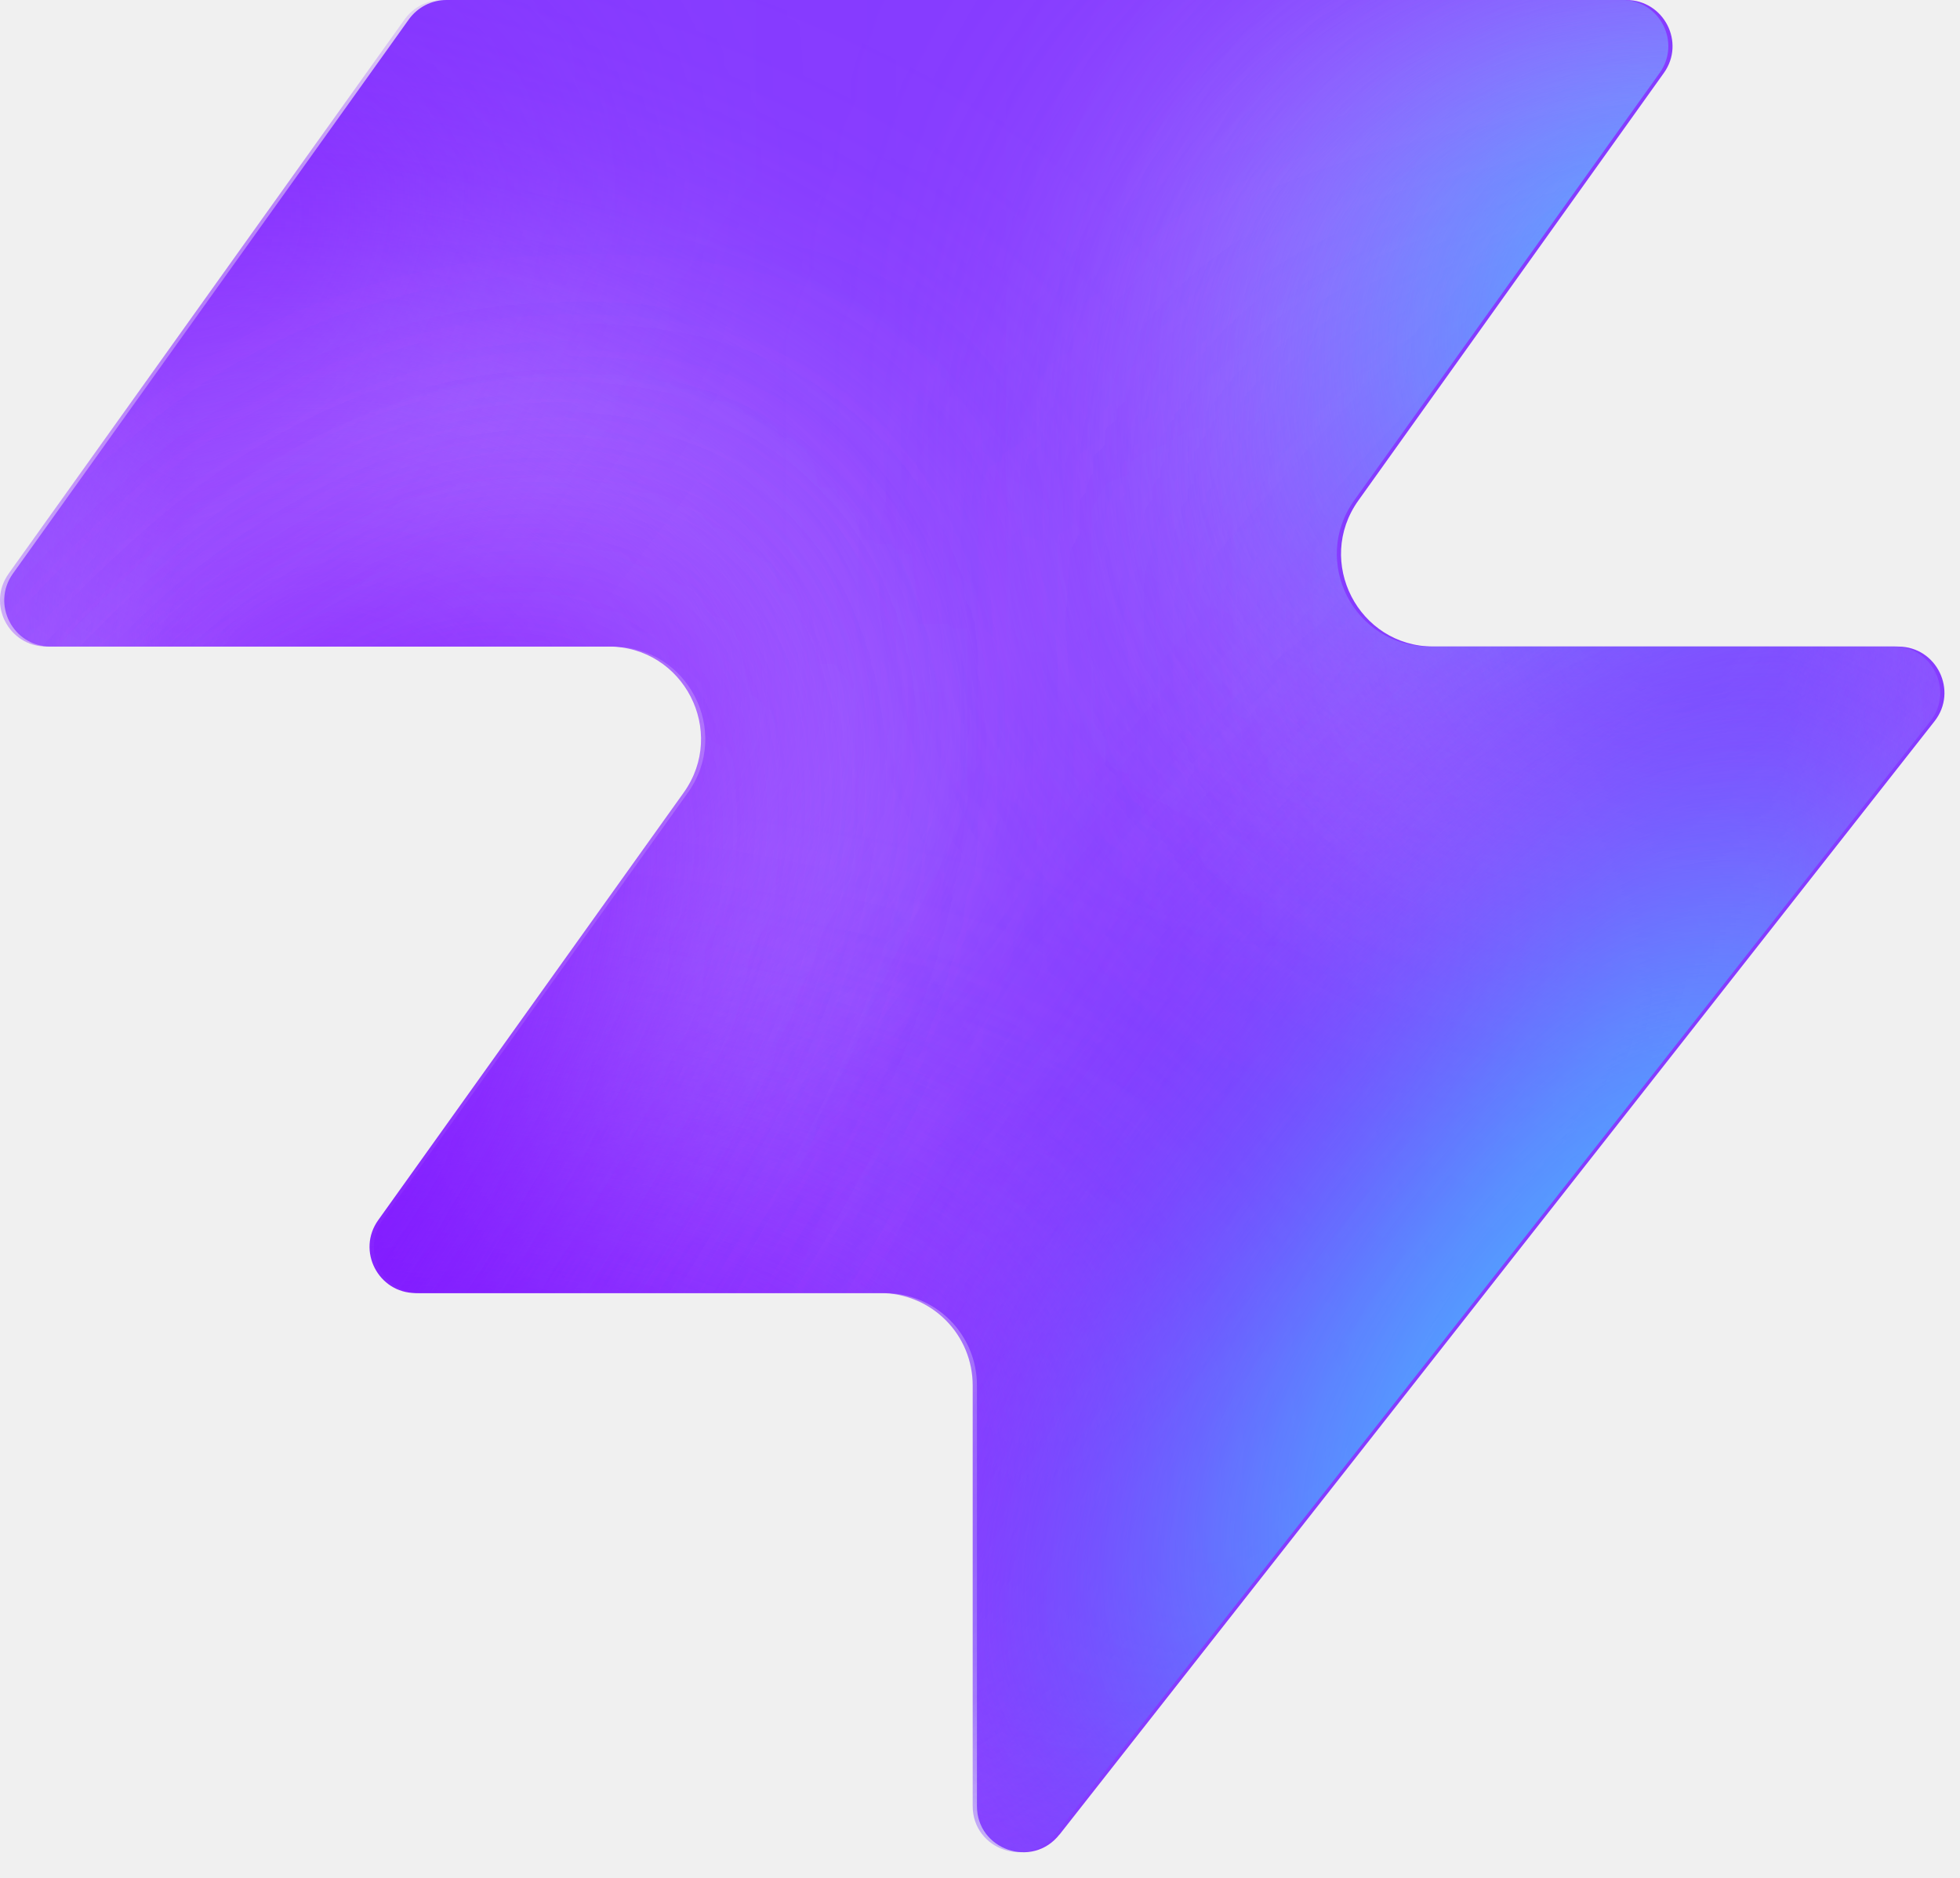
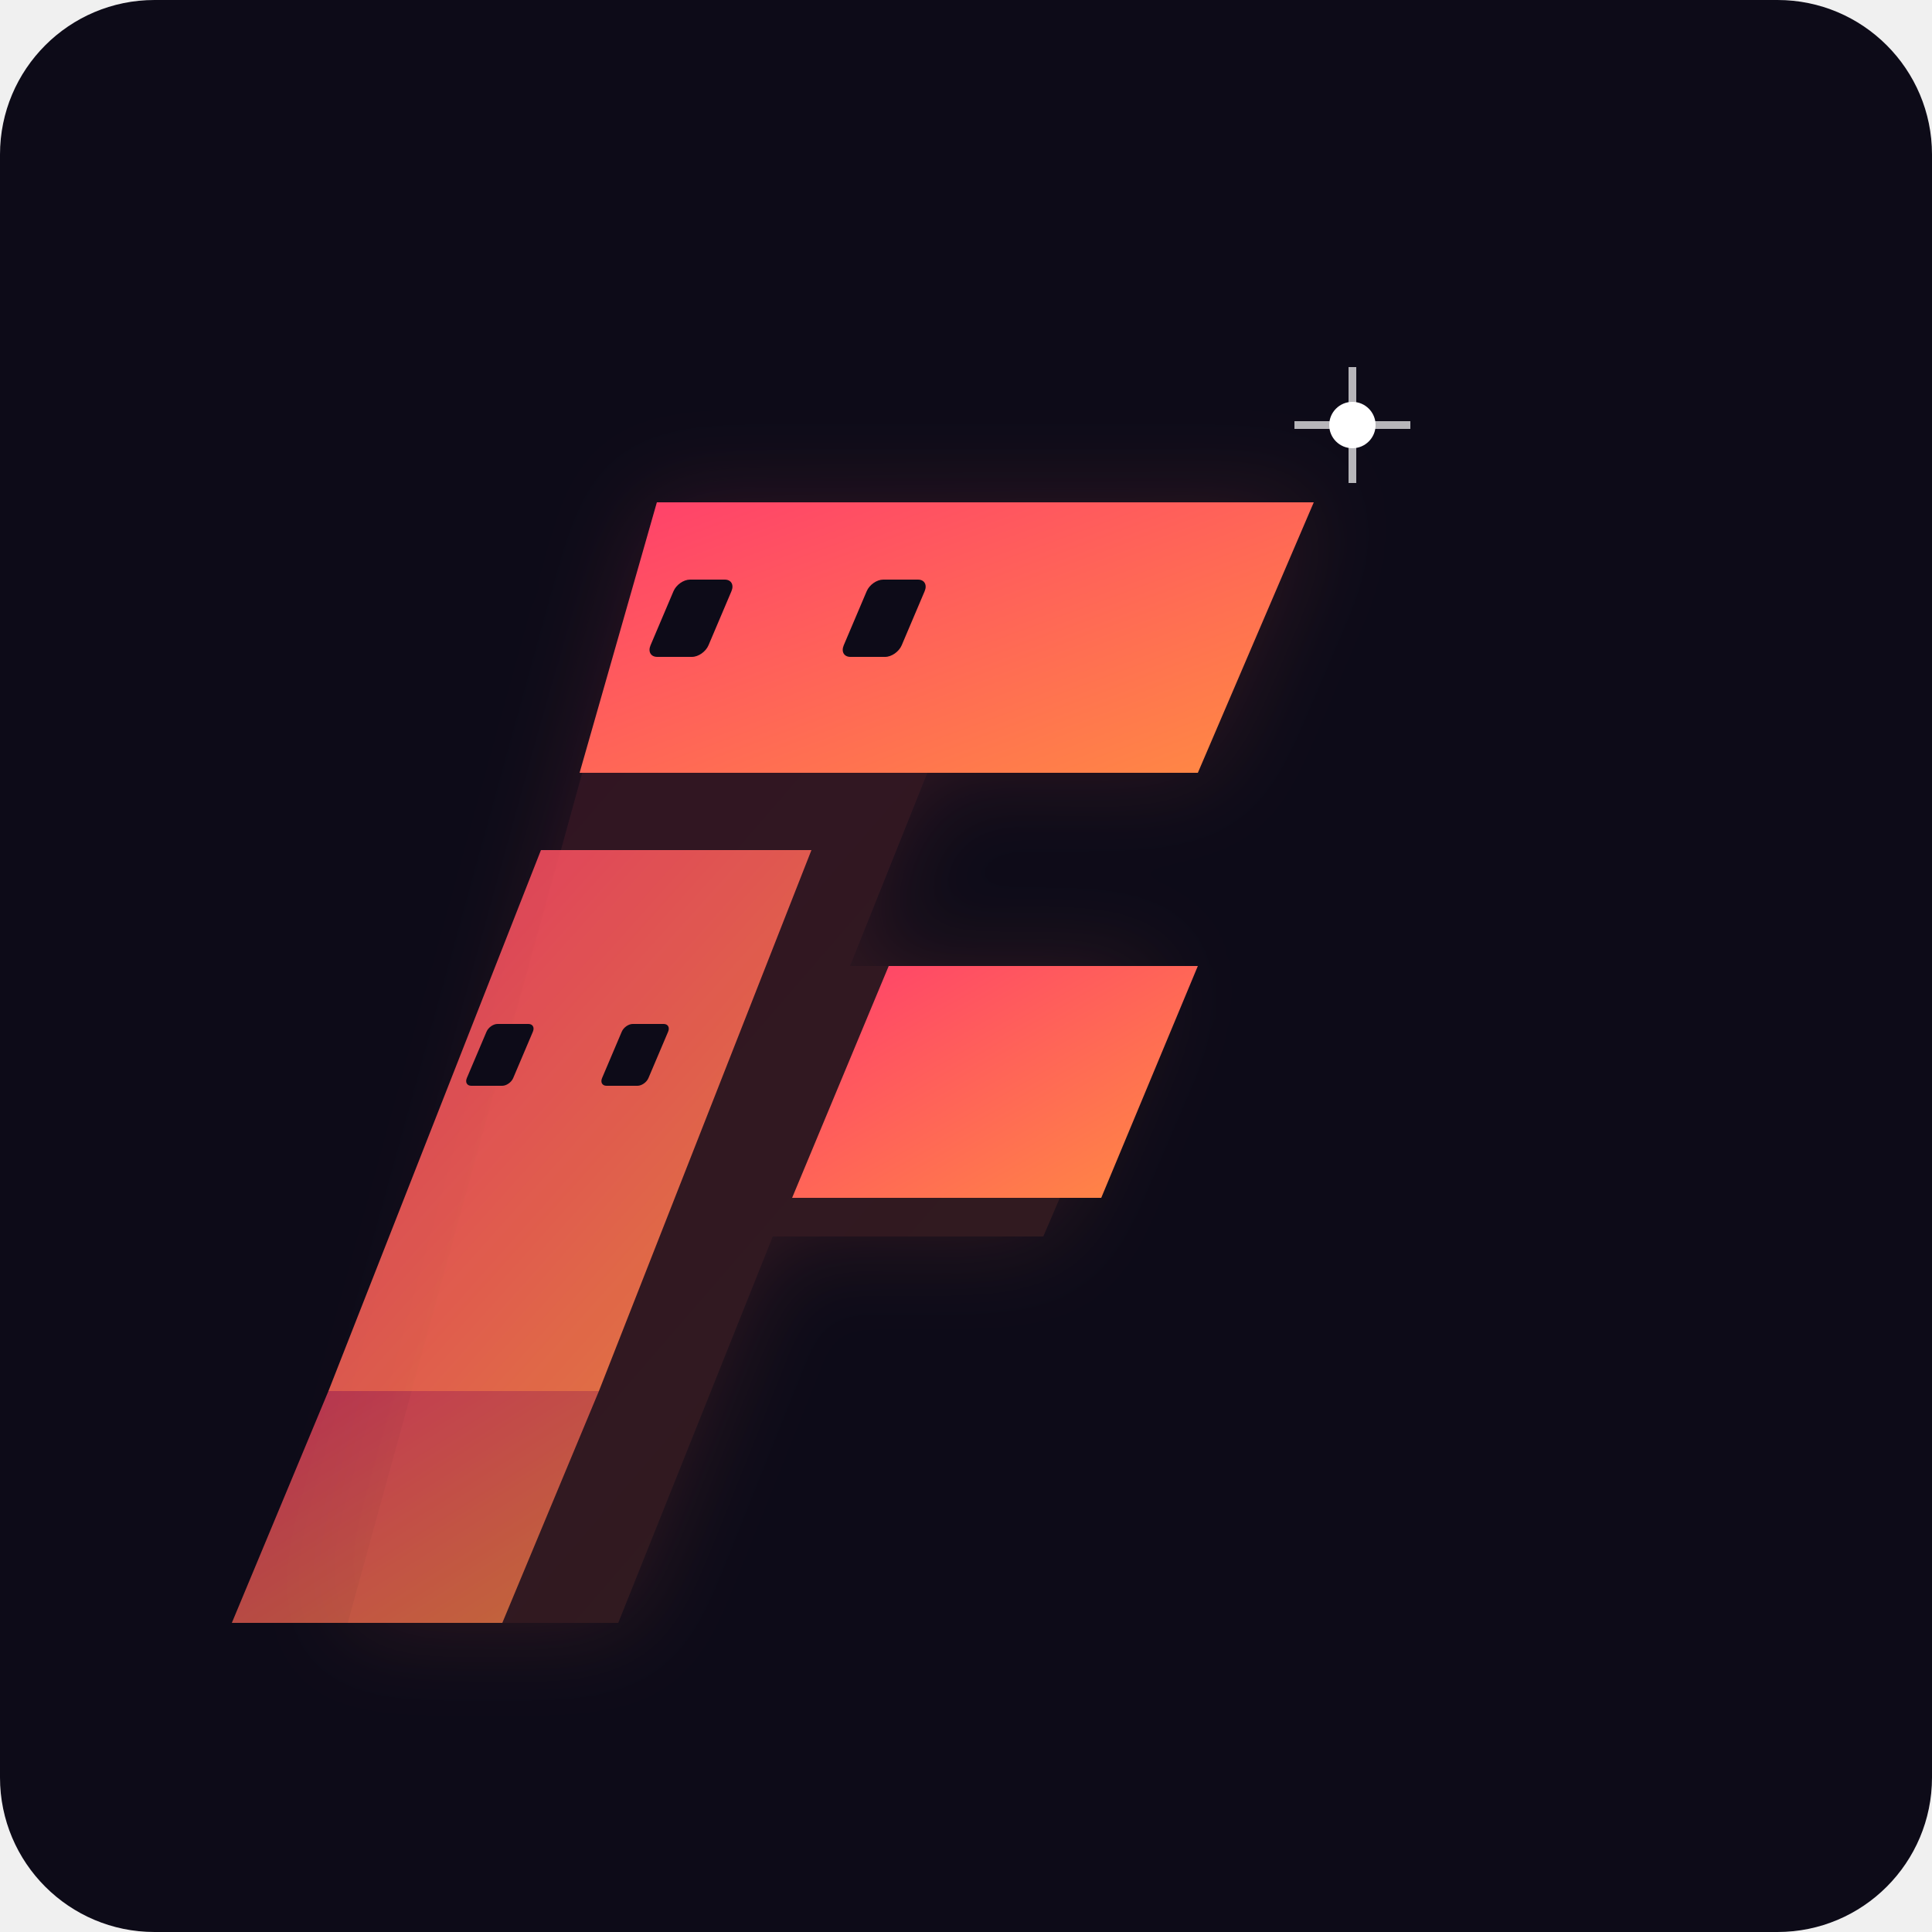
- <svg xmlns="http://www.w3.org/2000/svg" width="48" height="46" fill="none" viewBox="0 0 48 46">
-   <path fill="#863bff" d="M25.946 44.938c-.664.845-2.021.375-2.021-.698V33.937a2.26 2.26 0 0 0-2.262-2.262H10.287c-.92 0-1.456-1.04-.92-1.788l7.48-10.471c1.07-1.497 0-3.578-1.842-3.578H1.237c-.92 0-1.456-1.04-.92-1.788L10.013.474c.214-.297.556-.474.92-.474h28.894c.92 0 1.456 1.04.92 1.788l-7.48 10.471c-1.07 1.498 0 3.579 1.842 3.579h11.377c.943 0 1.473 1.088.89 1.83L25.947 44.94z" style="fill:#863bff;fill:color(display-p3 .525 .23 1);fill-opacity:1" />
-   <mask id="a" width="48" height="46" x="0" y="0" maskUnits="userSpaceOnUse" style="mask-type:alpha">
-     <path fill="#000" d="M25.842 44.938c-.664.844-2.021.375-2.021-.698V33.937a2.26 2.26 0 0 0-2.262-2.262H10.183c-.92 0-1.456-1.04-.92-1.788l7.48-10.471c1.07-1.498 0-3.579-1.842-3.579H1.133c-.92 0-1.456-1.04-.92-1.787L9.91.473c.214-.297.556-.474.92-.474h28.894c.92 0 1.456 1.04.92 1.788l-7.48 10.471c-1.07 1.498 0 3.578 1.842 3.578h11.377c.943 0 1.473 1.088.89 1.832L25.843 44.94z" style="fill:#000;fill-opacity:1" />
-   </mask>
-   <g mask="url(#a)">
-     <g filter="url(#b)">
-       <ellipse cx="5.508" cy="14.704" fill="#ede6ff" rx="5.508" ry="14.704" style="fill:#ede6ff;fill:color(display-p3 .927 .903 1);fill-opacity:1" transform="matrix(.00324 1 1 -.00324 -4.47 31.516)" />
-     </g>
-     <g filter="url(#c)">
-       <ellipse cx="10.399" cy="29.851" fill="#ede6ff" rx="10.399" ry="29.851" style="fill:#ede6ff;fill:color(display-p3 .927 .903 1);fill-opacity:1" transform="matrix(.00324 1 1 -.00324 -39.328 7.883)" />
-     </g>
-     <g filter="url(#d)">
-       <ellipse cx="5.508" cy="30.487" fill="#7e14ff" rx="5.508" ry="30.487" style="fill:#7e14ff;fill:color(display-p3 .492 .077 1);fill-opacity:1" transform="rotate(89.814 -25.913 -14.639)scale(1 -1)" />
-     </g>
-     <g filter="url(#e)">
-       <ellipse cx="5.508" cy="30.599" fill="#7e14ff" rx="5.508" ry="30.599" style="fill:#7e14ff;fill:color(display-p3 .492 .077 1);fill-opacity:1" transform="rotate(89.814 -32.644 -3.334)scale(1 -1)" />
-     </g>
-     <g filter="url(#f)">
-       <ellipse cx="5.508" cy="30.599" fill="#7e14ff" rx="5.508" ry="30.599" style="fill:#7e14ff;fill:color(display-p3 .492 .077 1);fill-opacity:1" transform="matrix(.00324 1 1 -.00324 -34.34 30.47)" />
-     </g>
-     <g filter="url(#g)">
-       <ellipse cx="14.072" cy="22.078" fill="#ede6ff" rx="14.072" ry="22.078" style="fill:#ede6ff;fill:color(display-p3 .927 .903 1);fill-opacity:1" transform="rotate(93.35 24.506 48.493)scale(-1 1)" />
-     </g>
-     <g filter="url(#h)">
-       <ellipse cx="3.47" cy="21.501" fill="#7e14ff" rx="3.47" ry="21.501" style="fill:#7e14ff;fill:color(display-p3 .492 .077 1);fill-opacity:1" transform="rotate(89.009 28.708 47.59)scale(-1 1)" />
-     </g>
-     <g filter="url(#i)">
-       <ellipse cx="3.47" cy="21.501" fill="#7e14ff" rx="3.47" ry="21.501" style="fill:#7e14ff;fill:color(display-p3 .492 .077 1);fill-opacity:1" transform="rotate(89.009 28.708 47.59)scale(-1 1)" />
-     </g>
-     <g filter="url(#j)">
-       <ellipse cx=".387" cy="8.972" fill="#7e14ff" rx="4.407" ry="29.108" style="fill:#7e14ff;fill:color(display-p3 .492 .077 1);fill-opacity:1" transform="rotate(39.51 .387 8.972)" />
-     </g>
-     <g filter="url(#k)">
-       <ellipse cx="47.523" cy="-6.092" fill="#7e14ff" rx="4.407" ry="29.108" style="fill:#7e14ff;fill:color(display-p3 .492 .077 1);fill-opacity:1" transform="rotate(37.892 47.523 -6.092)" />
-     </g>
-     <g filter="url(#l)">
-       <ellipse cx="41.412" cy="6.333" fill="#47bfff" rx="5.971" ry="9.665" style="fill:#47bfff;fill:color(display-p3 .28 .748 1);fill-opacity:1" transform="rotate(37.892 41.412 6.333)" />
-     </g>
-     <g filter="url(#m)">
-       <ellipse cx="-1.879" cy="38.332" fill="#7e14ff" rx="4.407" ry="29.108" style="fill:#7e14ff;fill:color(display-p3 .492 .077 1);fill-opacity:1" transform="rotate(37.892 -1.88 38.332)" />
-     </g>
-     <g filter="url(#n)">
-       <ellipse cx="-1.879" cy="38.332" fill="#7e14ff" rx="4.407" ry="29.108" style="fill:#7e14ff;fill:color(display-p3 .492 .077 1);fill-opacity:1" transform="rotate(37.892 -1.88 38.332)" />
-     </g>
-     <g filter="url(#o)">
-       <ellipse cx="35.651" cy="29.907" fill="#7e14ff" rx="4.407" ry="29.108" style="fill:#7e14ff;fill:color(display-p3 .492 .077 1);fill-opacity:1" transform="rotate(37.892 35.651 29.907)" />
-     </g>
-     <g filter="url(#p)">
-       <ellipse cx="38.418" cy="32.4" fill="#47bfff" rx="5.971" ry="15.297" style="fill:#47bfff;fill:color(display-p3 .28 .748 1);fill-opacity:1" transform="rotate(37.892 38.418 32.4)" />
-     </g>
-   </g>
+ <svg xmlns="http://www.w3.org/2000/svg" viewBox="0 0 500 500" width="100%" height="100%">
  <defs>
-     <filter id="b" width="60.045" height="41.654" x="-19.77" y="16.149" color-interpolation-filters="sRGB" filterUnits="userSpaceOnUse">
-       <feFlood flood-opacity="0" result="BackgroundImageFix" />
-       <feBlend in="SourceGraphic" in2="BackgroundImageFix" result="shape" />
-       <feGaussianBlur result="effect1_foregroundBlur_2002_17158" stdDeviation="7.659" />
-     </filter>
-     <filter id="c" width="90.34" height="51.437" x="-54.613" y="-7.533" color-interpolation-filters="sRGB" filterUnits="userSpaceOnUse">
-       <feFlood flood-opacity="0" result="BackgroundImageFix" />
-       <feBlend in="SourceGraphic" in2="BackgroundImageFix" result="shape" />
-       <feGaussianBlur result="effect1_foregroundBlur_2002_17158" stdDeviation="7.659" />
-     </filter>
-     <filter id="d" width="79.355" height="29.4" x="-49.64" y="2.03" color-interpolation-filters="sRGB" filterUnits="userSpaceOnUse">
-       <feFlood flood-opacity="0" result="BackgroundImageFix" />
-       <feBlend in="SourceGraphic" in2="BackgroundImageFix" result="shape" />
-       <feGaussianBlur result="effect1_foregroundBlur_2002_17158" stdDeviation="4.596" />
-     </filter>
-     <filter id="e" width="79.579" height="29.4" x="-45.045" y="20.029" color-interpolation-filters="sRGB" filterUnits="userSpaceOnUse">
-       <feFlood flood-opacity="0" result="BackgroundImageFix" />
-       <feBlend in="SourceGraphic" in2="BackgroundImageFix" result="shape" />
-       <feGaussianBlur result="effect1_foregroundBlur_2002_17158" stdDeviation="4.596" />
-     </filter>
-     <filter id="f" width="79.579" height="29.4" x="-43.513" y="21.178" color-interpolation-filters="sRGB" filterUnits="userSpaceOnUse">
-       <feFlood flood-opacity="0" result="BackgroundImageFix" />
-       <feBlend in="SourceGraphic" in2="BackgroundImageFix" result="shape" />
-       <feGaussianBlur result="effect1_foregroundBlur_2002_17158" stdDeviation="4.596" />
-     </filter>
-     <filter id="g" width="74.749" height="58.852" x="15.756" y="-17.901" color-interpolation-filters="sRGB" filterUnits="userSpaceOnUse">
-       <feFlood flood-opacity="0" result="BackgroundImageFix" />
-       <feBlend in="SourceGraphic" in2="BackgroundImageFix" result="shape" />
-       <feGaussianBlur result="effect1_foregroundBlur_2002_17158" stdDeviation="7.659" />
-     </filter>
-     <filter id="h" width="61.377" height="25.362" x="23.548" y="2.284" color-interpolation-filters="sRGB" filterUnits="userSpaceOnUse">
-       <feFlood flood-opacity="0" result="BackgroundImageFix" />
-       <feBlend in="SourceGraphic" in2="BackgroundImageFix" result="shape" />
-       <feGaussianBlur result="effect1_foregroundBlur_2002_17158" stdDeviation="4.596" />
-     </filter>
-     <filter id="i" width="61.377" height="25.362" x="23.548" y="2.284" color-interpolation-filters="sRGB" filterUnits="userSpaceOnUse">
-       <feFlood flood-opacity="0" result="BackgroundImageFix" />
-       <feBlend in="SourceGraphic" in2="BackgroundImageFix" result="shape" />
-       <feGaussianBlur result="effect1_foregroundBlur_2002_17158" stdDeviation="4.596" />
-     </filter>
-     <filter id="j" width="56.045" height="63.649" x="-27.636" y="-22.853" color-interpolation-filters="sRGB" filterUnits="userSpaceOnUse">
-       <feFlood flood-opacity="0" result="BackgroundImageFix" />
-       <feBlend in="SourceGraphic" in2="BackgroundImageFix" result="shape" />
-       <feGaussianBlur result="effect1_foregroundBlur_2002_17158" stdDeviation="4.596" />
-     </filter>
-     <filter id="k" width="54.814" height="64.646" x="20.116" y="-38.415" color-interpolation-filters="sRGB" filterUnits="userSpaceOnUse">
-       <feFlood flood-opacity="0" result="BackgroundImageFix" />
-       <feBlend in="SourceGraphic" in2="BackgroundImageFix" result="shape" />
-       <feGaussianBlur result="effect1_foregroundBlur_2002_17158" stdDeviation="4.596" />
-     </filter>
-     <filter id="l" width="33.541" height="35.313" x="24.641" y="-11.323" color-interpolation-filters="sRGB" filterUnits="userSpaceOnUse">
-       <feFlood flood-opacity="0" result="BackgroundImageFix" />
-       <feBlend in="SourceGraphic" in2="BackgroundImageFix" result="shape" />
-       <feGaussianBlur result="effect1_foregroundBlur_2002_17158" stdDeviation="4.596" />
-     </filter>
-     <filter id="m" width="54.814" height="64.646" x="-29.286" y="6.009" color-interpolation-filters="sRGB" filterUnits="userSpaceOnUse">
-       <feFlood flood-opacity="0" result="BackgroundImageFix" />
-       <feBlend in="SourceGraphic" in2="BackgroundImageFix" result="shape" />
-       <feGaussianBlur result="effect1_foregroundBlur_2002_17158" stdDeviation="4.596" />
-     </filter>
-     <filter id="n" width="54.814" height="64.646" x="-29.286" y="6.009" color-interpolation-filters="sRGB" filterUnits="userSpaceOnUse">
-       <feFlood flood-opacity="0" result="BackgroundImageFix" />
-       <feBlend in="SourceGraphic" in2="BackgroundImageFix" result="shape" />
-       <feGaussianBlur result="effect1_foregroundBlur_2002_17158" stdDeviation="4.596" />
-     </filter>
-     <filter id="o" width="54.814" height="64.646" x="8.244" y="-2.416" color-interpolation-filters="sRGB" filterUnits="userSpaceOnUse">
-       <feFlood flood-opacity="0" result="BackgroundImageFix" />
-       <feBlend in="SourceGraphic" in2="BackgroundImageFix" result="shape" />
-       <feGaussianBlur result="effect1_foregroundBlur_2002_17158" stdDeviation="4.596" />
-     </filter>
-     <filter id="p" width="39.409" height="43.623" x="18.713" y="10.588" color-interpolation-filters="sRGB" filterUnits="userSpaceOnUse">
-       <feFlood flood-opacity="0" result="BackgroundImageFix" />
-       <feBlend in="SourceGraphic" in2="BackgroundImageFix" result="shape" />
-       <feGaussianBlur result="effect1_foregroundBlur_2002_17158" stdDeviation="4.596" />
+     <linearGradient id="flickGradient" x1="0%" y1="0%" x2="100%" y2="100%">
+       <stop offset="0%" stop-color="#ff3f6c" />
+       <stop offset="100%" stop-color="#ff8c42" />
+     </linearGradient>
+     <filter id="neonGlow" x="-20%" y="-20%" width="140%" height="140%">
+       <feGaussianBlur stdDeviation="12" result="blur" />
+       <feComposite in="SourceGraphic" in2="blur" operator="over" />
    </filter>
  </defs>
+   <rect width="100%" height="100%" fill="#0d0b18" rx="40" />
+   <g transform="translate(20, 10)">
+     <path d="M150,120 L320,120 L290,190 L220,190 L200,240 L280,240 L250,310 L180,310 L140,410 L70,410 Z" fill="url(#flickGradient)" opacity="0.15" filter="url(#neonGlow)" />
+     <path d="M150,120 L320,120 L290,190 L130,190 Z" fill="url(#flickGradient)" />
+     <path d="M210,240 L290,240 L265,300 L185,300 Z" fill="url(#flickGradient)" />
+     <path d="M120,210 L190,210 L135,350 L65,350 Z" fill="url(#flickGradient)" opacity="0.85" />
+     <path d="M135,350 L65,350 L40,410 L110,410 Z" fill="url(#flickGradient)" opacity="0.7" />
+     <rect x="165" y="140" width="15" height="20" rx="3" fill="#0d0b18" transform="skewX(-23)" />
+     <rect x="215" y="140" width="15" height="20" rx="3" fill="#0d0b18" transform="skewX(-23)" />
+     <rect x="265" y="140" width="15" height="20" rx="3" fill="#0d0b18" transform="skewX(-23)" />
+     <rect x="215" y="255" width="12" height="16" rx="2" fill="#0d0b18" transform="skewX(-23)" />
+     <rect x="250" y="255" width="12" height="16" rx="2" fill="#0d0b18" transform="skewX(-23)" />
+     <circle cx="330" cy="100" r="6" fill="#ffffff" />
+     <path d="M315,100 L345,100 M330,85 L330,115" stroke="#ffffff" stroke-width="2" opacity="0.7" />
+   </g>
</svg>
